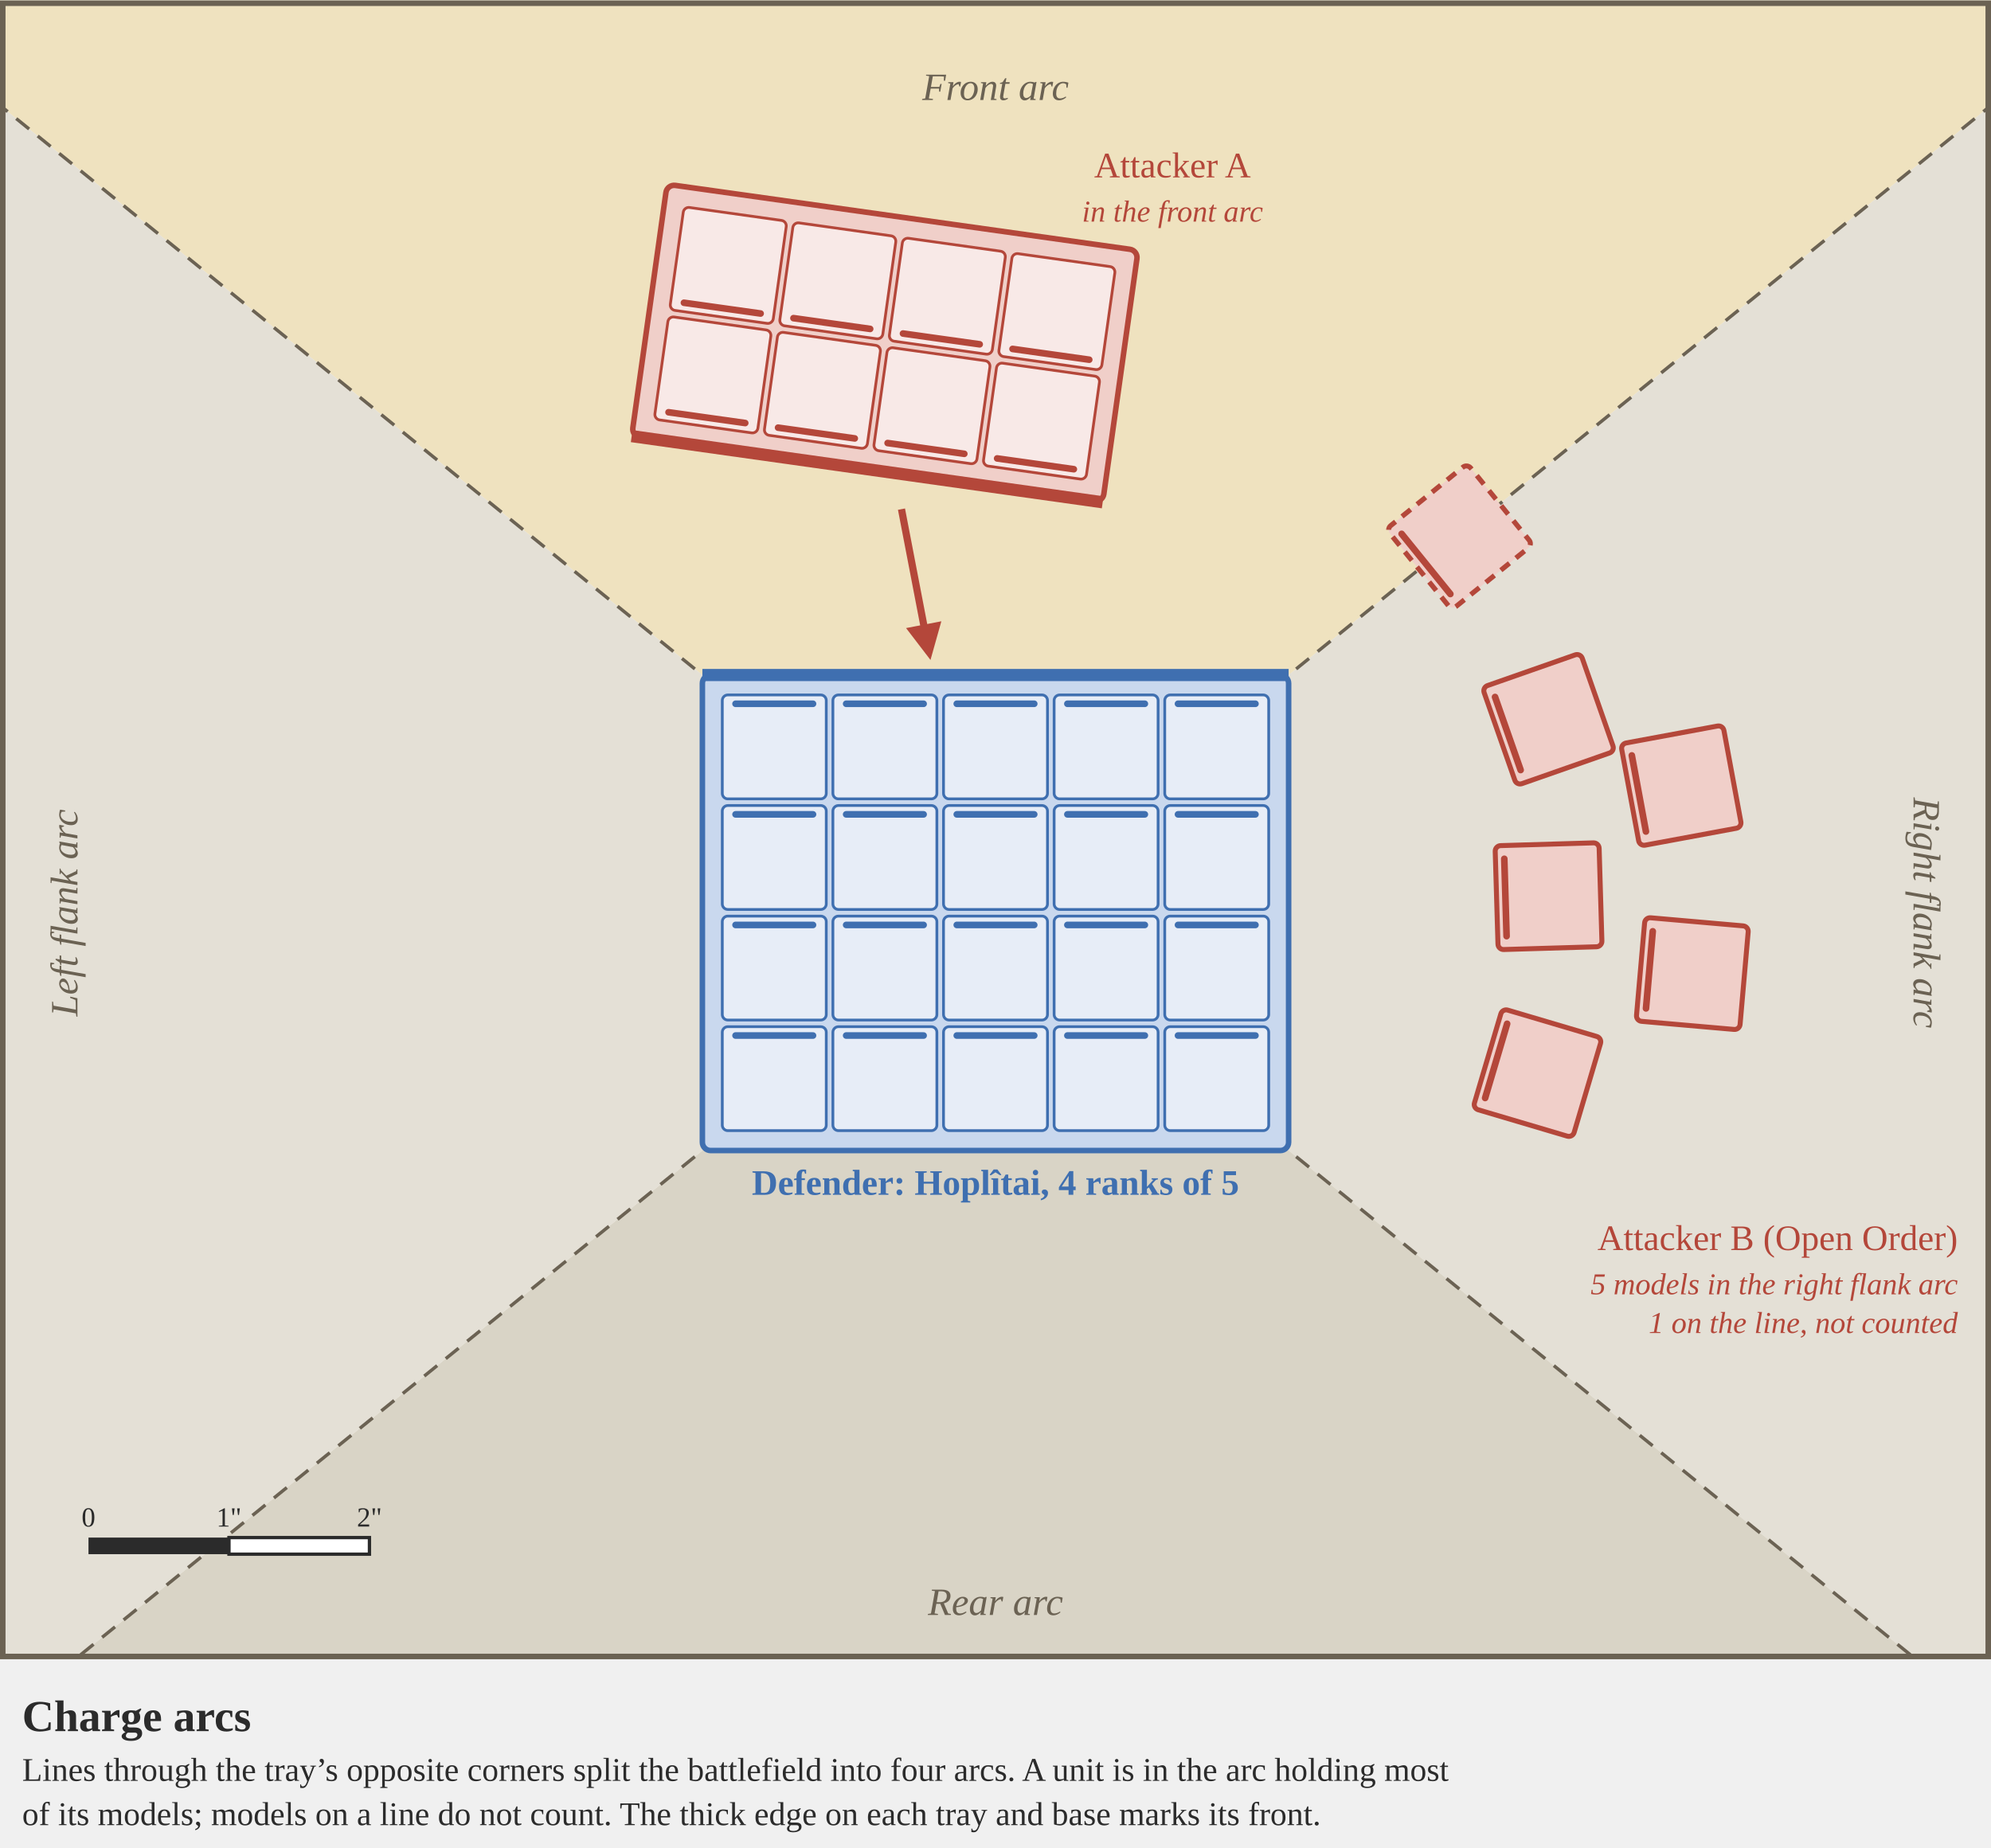
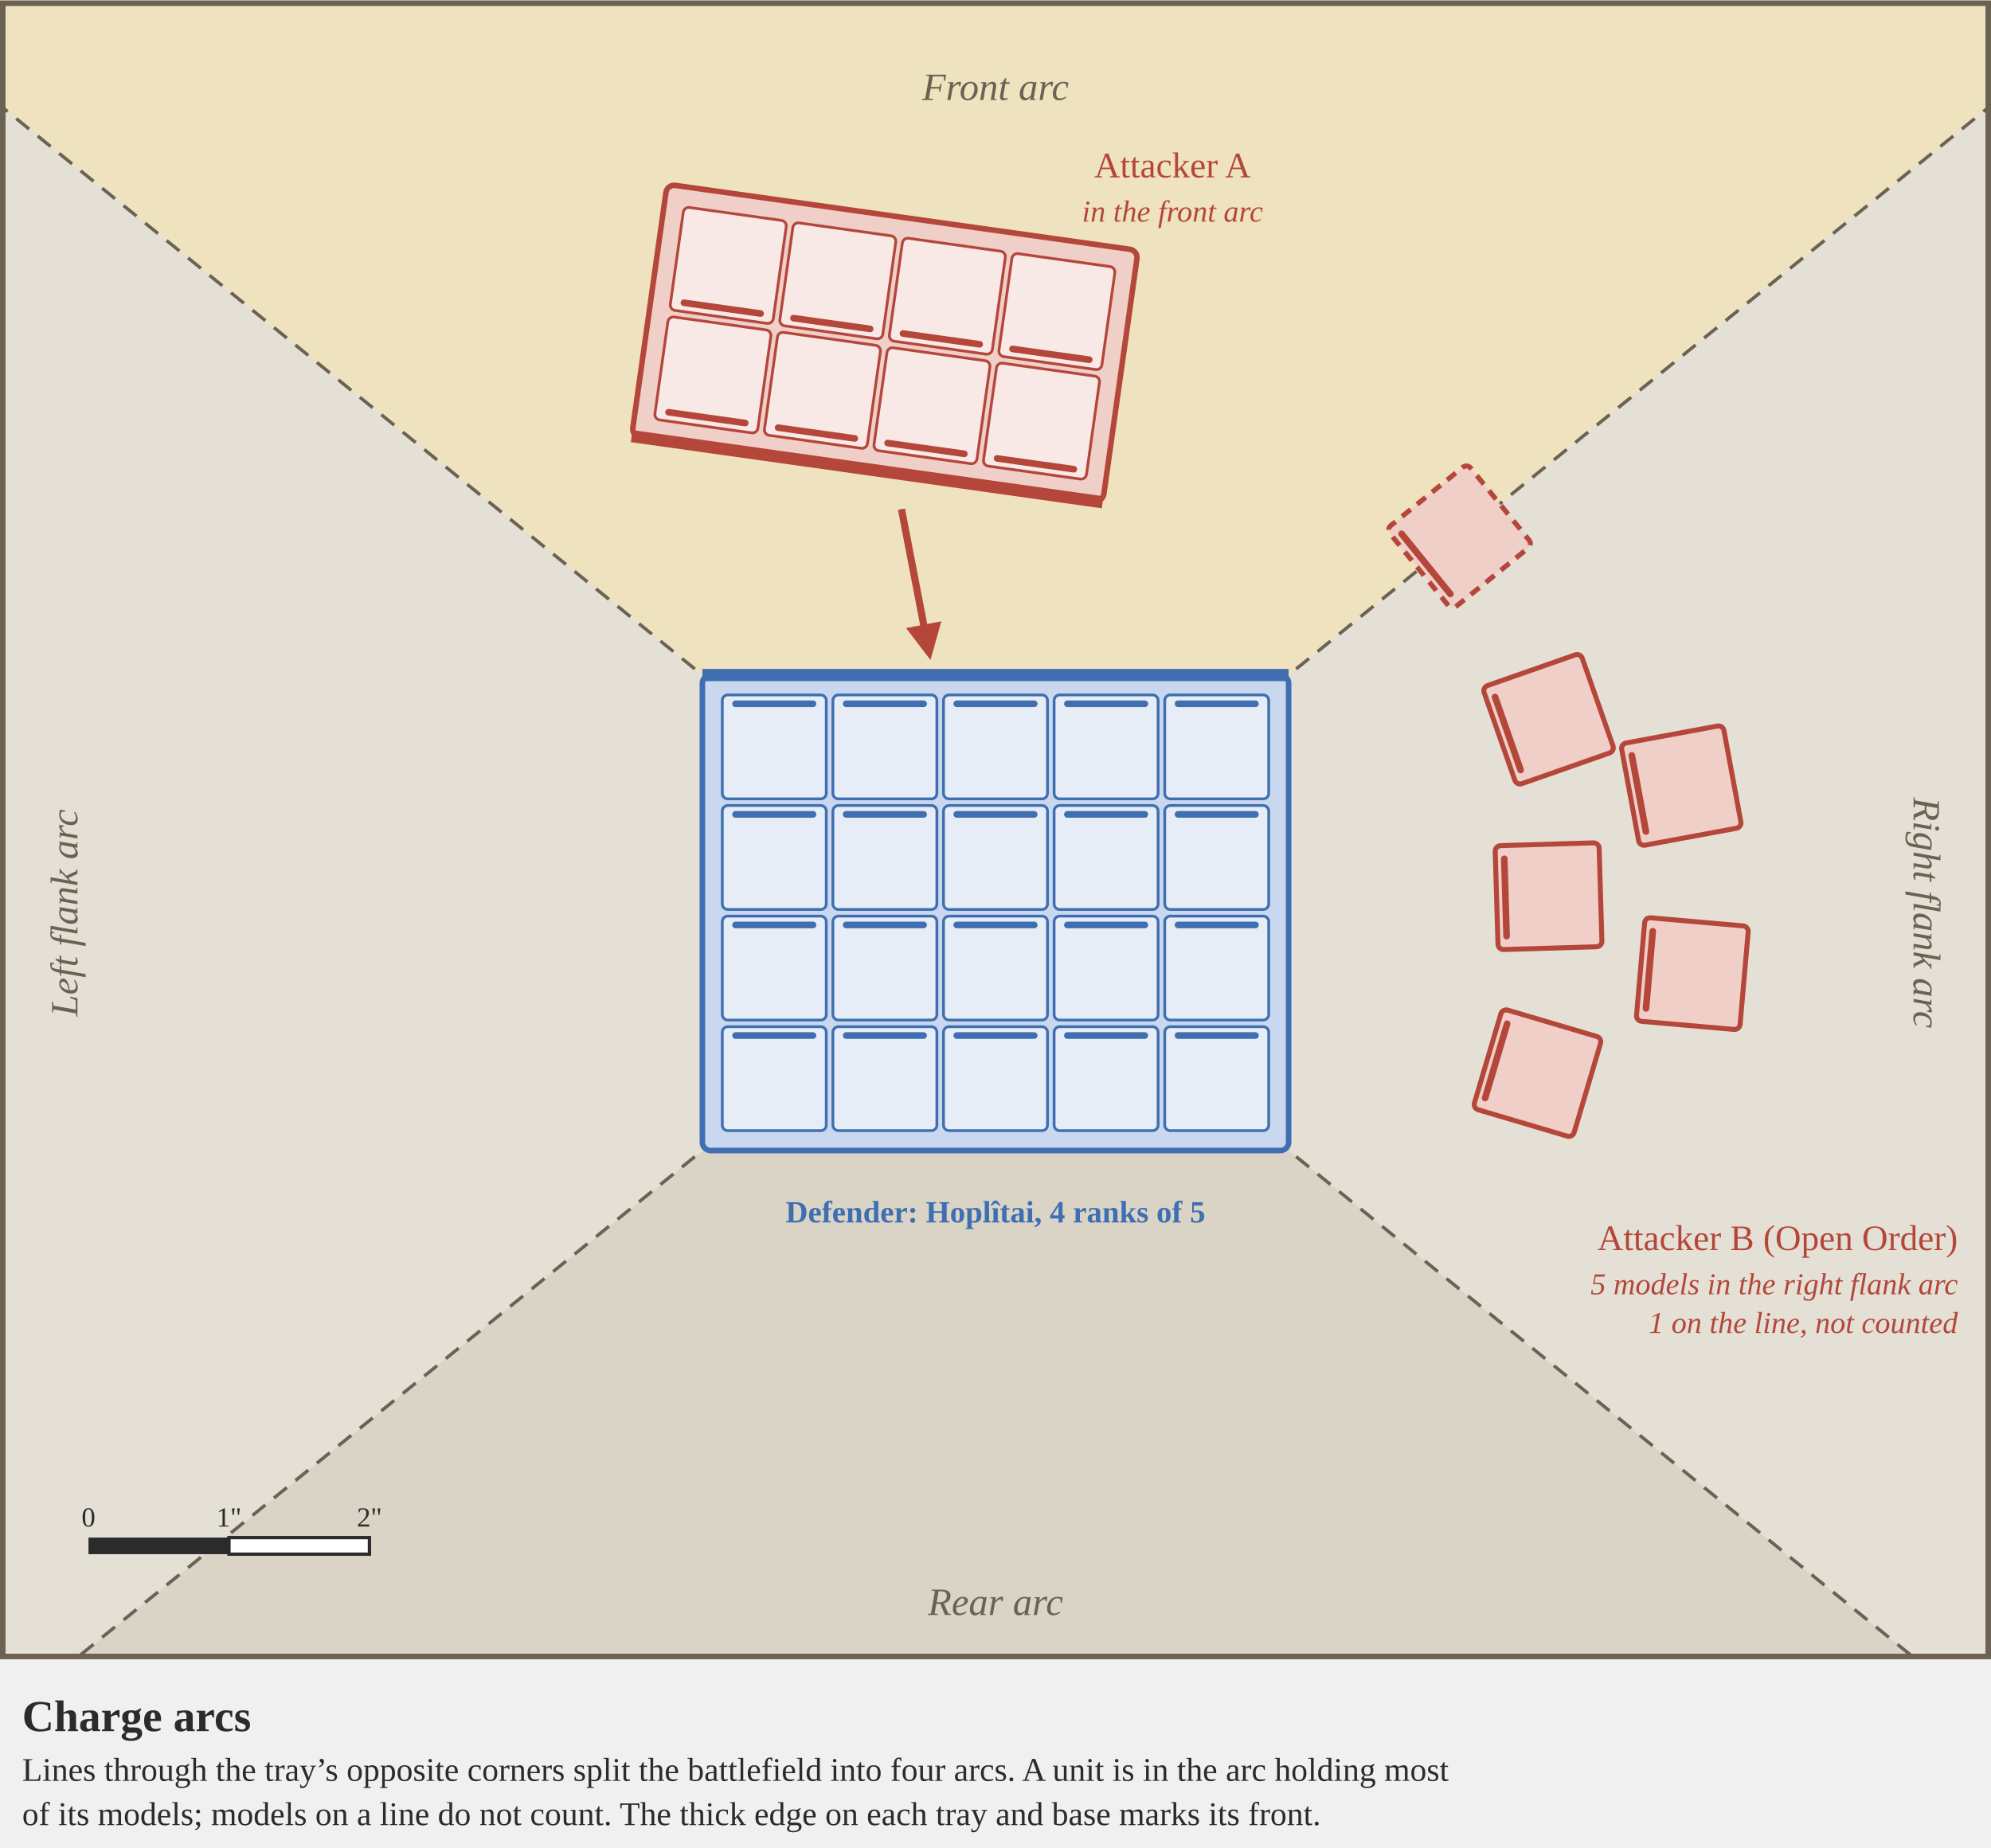
<svg xmlns="http://www.w3.org/2000/svg" viewBox="0 0 360 334" width="864" height="802" font-family="Georgia, 'Times New Roman', serif">
  <defs>
    <clipPath id="board">
      <rect x="0" y="0" width="360" height="300" />
    </clipPath>
    <marker id="arrow" viewBox="0 0 10 10" refX="8" refY="5" markerWidth="5" markerHeight="5" orient="auto">
      <path d="M0,0 L10,5 L0,10 z" fill="#b4473a" />
    </marker>
  </defs>
  <rect x="0" y="0" width="360" height="300" fill="#f6f1e6" />
  <polygon points="180.0,165.0 -596.6,-465.0 956.6,-465.0" fill="#efe2bf" clip-path="url(#board)" />
  <polygon points="180.0,165.0 956.6,-465.0 956.6,795.0" fill="#e4e0d6" clip-path="url(#board)" />
  <polygon points="180.0,165.0 956.6,795.0 -596.6,795.0" fill="#d9d4c6" clip-path="url(#board)" />
  <polygon points="180.0,165.0 -596.6,795.0 -596.6,-465.0" fill="#e4e0d6" clip-path="url(#board)" />
  <line x1="180" y1="165" x2="-596.6" y2="-465.0" stroke="#6b6253" stroke-width="0.6" stroke-dasharray="3 2" clip-path="url(#board)" />
  <line x1="180" y1="165" x2="956.6" y2="-465.0" stroke="#6b6253" stroke-width="0.6" stroke-dasharray="3 2" clip-path="url(#board)" />
  <line x1="180" y1="165" x2="956.6" y2="795.0" stroke="#6b6253" stroke-width="0.6" stroke-dasharray="3 2" clip-path="url(#board)" />
  <line x1="180" y1="165" x2="-596.6" y2="795.0" stroke="#6b6253" stroke-width="0.6" stroke-dasharray="3 2" clip-path="url(#board)" />
  <text x="180" y="18" font-size="7" fill="#6b6253" text-anchor="middle" font-style="italic">Front arc</text>
  <text x="180" y="292" font-size="7" fill="#6b6253" text-anchor="middle" font-style="italic">Rear arc</text>
  <text x="14" y="165" font-size="7" fill="#6b6253" text-anchor="middle" font-style="italic" transform="rotate(-90 14 165)">Left flank arc</text>
  <text x="346" y="165" font-size="7" fill="#6b6253" text-anchor="middle" font-style="italic" transform="rotate(90 346 165)">Right flank arc</text>
  <g transform="translate(180,165) rotate(0)">
    <rect x="-53.0" y="-43.0" width="106" height="86" rx="1.5" fill="#c9d8ee" stroke="#3f6fb0" stroke-width="1" />
    <rect x="-49.4" y="-39.4" width="18.8" height="18.8" rx="1" fill="#fff" fill-opacity="0.55" stroke="#3f6fb0" stroke-width="0.5" />
    <line x1="-47.0" y1="-37.8" x2="-33.0" y2="-37.8" stroke="#3f6fb0" stroke-width="1.2" stroke-linecap="round" />
    <rect x="-29.4" y="-39.4" width="18.8" height="18.8" rx="1" fill="#fff" fill-opacity="0.55" stroke="#3f6fb0" stroke-width="0.5" />
    <line x1="-27.0" y1="-37.8" x2="-13.0" y2="-37.8" stroke="#3f6fb0" stroke-width="1.2" stroke-linecap="round" />
    <rect x="-9.4" y="-39.4" width="18.8" height="18.8" rx="1" fill="#fff" fill-opacity="0.55" stroke="#3f6fb0" stroke-width="0.5" />
    <line x1="-7.0" y1="-37.8" x2="7.0" y2="-37.8" stroke="#3f6fb0" stroke-width="1.2" stroke-linecap="round" />
    <rect x="10.6" y="-39.4" width="18.8" height="18.8" rx="1" fill="#fff" fill-opacity="0.55" stroke="#3f6fb0" stroke-width="0.5" />
    <line x1="13.0" y1="-37.8" x2="27.0" y2="-37.8" stroke="#3f6fb0" stroke-width="1.2" stroke-linecap="round" />
    <rect x="30.6" y="-39.4" width="18.8" height="18.8" rx="1" fill="#fff" fill-opacity="0.55" stroke="#3f6fb0" stroke-width="0.5" />
    <line x1="33.0" y1="-37.8" x2="47.0" y2="-37.8" stroke="#3f6fb0" stroke-width="1.2" stroke-linecap="round" />
    <rect x="-49.4" y="-19.4" width="18.8" height="18.8" rx="1" fill="#fff" fill-opacity="0.55" stroke="#3f6fb0" stroke-width="0.5" />
    <line x1="-47.0" y1="-17.8" x2="-33.0" y2="-17.8" stroke="#3f6fb0" stroke-width="1.2" stroke-linecap="round" />
    <rect x="-29.4" y="-19.4" width="18.8" height="18.8" rx="1" fill="#fff" fill-opacity="0.55" stroke="#3f6fb0" stroke-width="0.5" />
    <line x1="-27.0" y1="-17.8" x2="-13.0" y2="-17.8" stroke="#3f6fb0" stroke-width="1.2" stroke-linecap="round" />
    <rect x="-9.4" y="-19.4" width="18.8" height="18.8" rx="1" fill="#fff" fill-opacity="0.55" stroke="#3f6fb0" stroke-width="0.5" />
    <line x1="-7.0" y1="-17.8" x2="7.0" y2="-17.8" stroke="#3f6fb0" stroke-width="1.2" stroke-linecap="round" />
    <rect x="10.6" y="-19.4" width="18.8" height="18.8" rx="1" fill="#fff" fill-opacity="0.55" stroke="#3f6fb0" stroke-width="0.5" />
    <line x1="13.0" y1="-17.8" x2="27.0" y2="-17.8" stroke="#3f6fb0" stroke-width="1.2" stroke-linecap="round" />
    <rect x="30.6" y="-19.4" width="18.8" height="18.8" rx="1" fill="#fff" fill-opacity="0.55" stroke="#3f6fb0" stroke-width="0.5" />
    <line x1="33.0" y1="-17.8" x2="47.0" y2="-17.8" stroke="#3f6fb0" stroke-width="1.2" stroke-linecap="round" />
    <rect x="-49.4" y="0.6" width="18.8" height="18.8" rx="1" fill="#fff" fill-opacity="0.55" stroke="#3f6fb0" stroke-width="0.5" />
    <line x1="-47.0" y1="2.2" x2="-33.0" y2="2.2" stroke="#3f6fb0" stroke-width="1.2" stroke-linecap="round" />
    <rect x="-29.4" y="0.6" width="18.8" height="18.8" rx="1" fill="#fff" fill-opacity="0.55" stroke="#3f6fb0" stroke-width="0.5" />
    <line x1="-27.0" y1="2.2" x2="-13.0" y2="2.2" stroke="#3f6fb0" stroke-width="1.2" stroke-linecap="round" />
    <rect x="-9.4" y="0.6" width="18.8" height="18.8" rx="1" fill="#fff" fill-opacity="0.55" stroke="#3f6fb0" stroke-width="0.5" />
    <line x1="-7.0" y1="2.2" x2="7.0" y2="2.2" stroke="#3f6fb0" stroke-width="1.2" stroke-linecap="round" />
    <rect x="10.6" y="0.6" width="18.8" height="18.8" rx="1" fill="#fff" fill-opacity="0.55" stroke="#3f6fb0" stroke-width="0.5" />
    <line x1="13.0" y1="2.2" x2="27.0" y2="2.2" stroke="#3f6fb0" stroke-width="1.2" stroke-linecap="round" />
    <rect x="30.6" y="0.6" width="18.8" height="18.8" rx="1" fill="#fff" fill-opacity="0.55" stroke="#3f6fb0" stroke-width="0.5" />
    <line x1="33.0" y1="2.2" x2="47.0" y2="2.2" stroke="#3f6fb0" stroke-width="1.2" stroke-linecap="round" />
    <rect x="-49.4" y="20.6" width="18.8" height="18.8" rx="1" fill="#fff" fill-opacity="0.55" stroke="#3f6fb0" stroke-width="0.5" />
    <line x1="-47.0" y1="22.2" x2="-33.0" y2="22.2" stroke="#3f6fb0" stroke-width="1.2" stroke-linecap="round" />
    <rect x="-29.4" y="20.6" width="18.8" height="18.8" rx="1" fill="#fff" fill-opacity="0.55" stroke="#3f6fb0" stroke-width="0.5" />
    <line x1="-27.0" y1="22.2" x2="-13.0" y2="22.2" stroke="#3f6fb0" stroke-width="1.2" stroke-linecap="round" />
    <rect x="-9.4" y="20.6" width="18.8" height="18.8" rx="1" fill="#fff" fill-opacity="0.55" stroke="#3f6fb0" stroke-width="0.5" />
    <line x1="-7.0" y1="22.2" x2="7.0" y2="22.2" stroke="#3f6fb0" stroke-width="1.2" stroke-linecap="round" />
    <rect x="10.6" y="20.6" width="18.8" height="18.8" rx="1" fill="#fff" fill-opacity="0.55" stroke="#3f6fb0" stroke-width="0.5" />
    <line x1="13.0" y1="22.2" x2="27.0" y2="22.2" stroke="#3f6fb0" stroke-width="1.2" stroke-linecap="round" />
    <rect x="30.6" y="20.6" width="18.8" height="18.8" rx="1" fill="#fff" fill-opacity="0.55" stroke="#3f6fb0" stroke-width="0.5" />
    <line x1="33.0" y1="22.2" x2="47.0" y2="22.2" stroke="#3f6fb0" stroke-width="1.2" stroke-linecap="round" />
    <line x1="-53.0" y1="-43.0" x2="53.0" y2="-43.0" stroke="#3f6fb0" stroke-width="2.2" />
-     <text x="0" y="51.0" font-size="6.5" text-anchor="middle" fill="#3f6fb0" font-weight="bold">Defender: Hoplîtai, 4 ranks of 5</text>
+     <text x="0" y="56.0" font-size="5.6" text-anchor="middle" fill="#3f6fb0" font-weight="bold">Defender: Hoplîtai, 4 ranks of 5</text>
  </g>
  <g transform="translate(160,62) rotate(188)">
    <rect x="-43.0" y="-23.0" width="86" height="46" rx="1.5" fill="#f0cfc9" stroke="#b4473a" stroke-width="1" />
    <rect x="-39.4" y="-19.4" width="18.8" height="18.8" rx="1" fill="#fff" fill-opacity="0.55" stroke="#b4473a" stroke-width="0.5" />
    <line x1="-37.0" y1="-17.8" x2="-23.0" y2="-17.8" stroke="#b4473a" stroke-width="1.2" stroke-linecap="round" />
    <rect x="-19.4" y="-19.4" width="18.8" height="18.8" rx="1" fill="#fff" fill-opacity="0.55" stroke="#b4473a" stroke-width="0.5" />
    <line x1="-17.0" y1="-17.8" x2="-3.0" y2="-17.8" stroke="#b4473a" stroke-width="1.2" stroke-linecap="round" />
    <rect x="0.6" y="-19.4" width="18.8" height="18.8" rx="1" fill="#fff" fill-opacity="0.55" stroke="#b4473a" stroke-width="0.5" />
    <line x1="3.0" y1="-17.8" x2="17.0" y2="-17.8" stroke="#b4473a" stroke-width="1.2" stroke-linecap="round" />
    <rect x="20.6" y="-19.4" width="18.8" height="18.8" rx="1" fill="#fff" fill-opacity="0.55" stroke="#b4473a" stroke-width="0.5" />
    <line x1="23.0" y1="-17.8" x2="37.0" y2="-17.8" stroke="#b4473a" stroke-width="1.2" stroke-linecap="round" />
    <rect x="-39.4" y="0.6" width="18.8" height="18.8" rx="1" fill="#fff" fill-opacity="0.55" stroke="#b4473a" stroke-width="0.5" />
    <line x1="-37.0" y1="2.2" x2="-23.0" y2="2.2" stroke="#b4473a" stroke-width="1.2" stroke-linecap="round" />
    <rect x="-19.4" y="0.6" width="18.8" height="18.8" rx="1" fill="#fff" fill-opacity="0.55" stroke="#b4473a" stroke-width="0.5" />
    <line x1="-17.0" y1="2.2" x2="-3.0" y2="2.2" stroke="#b4473a" stroke-width="1.2" stroke-linecap="round" />
    <rect x="0.6" y="0.6" width="18.8" height="18.8" rx="1" fill="#fff" fill-opacity="0.55" stroke="#b4473a" stroke-width="0.5" />
    <line x1="3.0" y1="2.2" x2="17.0" y2="2.2" stroke="#b4473a" stroke-width="1.2" stroke-linecap="round" />
    <rect x="20.6" y="0.6" width="18.8" height="18.8" rx="1" fill="#fff" fill-opacity="0.55" stroke="#b4473a" stroke-width="0.5" />
    <line x1="23.0" y1="2.2" x2="37.0" y2="2.2" stroke="#b4473a" stroke-width="1.2" stroke-linecap="round" />
    <line x1="-43.0" y1="-23.0" x2="43.0" y2="-23.0" stroke="#b4473a" stroke-width="2.2" />
  </g>
  <text x="212" y="32" font-size="6.5" fill="#b4473a" text-anchor="middle" font-style="normal">Attacker A</text>
  <text x="212" y="40" font-size="5.5" fill="#b4473a" text-anchor="middle" font-style="italic">in the front arc</text>
  <line x1="163.0" y1="92.0" x2="168.0" y2="118.0" stroke="#b4473a" stroke-width="1.3" marker-end="url(#arrow)" />
  <g transform="translate(280.0,130.0) rotate(250.7)">
    <rect x="-9.4" y="-9.4" width="18.8" height="18.8" rx="1" fill="#f0cfc9" stroke="#b4473a" stroke-width="0.9" />
    <line x1="-7.0" y1="-7.8" x2="7.0" y2="-7.8" stroke="#b4473a" stroke-width="1.2" stroke-linecap="round" />
  </g>
  <g transform="translate(304.0,142.0) rotate(259.5)">
    <rect x="-9.4" y="-9.4" width="18.8" height="18.8" rx="1" fill="#f0cfc9" stroke="#b4473a" stroke-width="0.9" />
    <line x1="-7.0" y1="-7.8" x2="7.0" y2="-7.8" stroke="#b4473a" stroke-width="1.2" stroke-linecap="round" />
  </g>
  <g transform="translate(280.0,162.0) rotate(268.3)">
    <rect x="-9.4" y="-9.4" width="18.8" height="18.8" rx="1" fill="#f0cfc9" stroke="#b4473a" stroke-width="0.9" />
    <line x1="-7.0" y1="-7.8" x2="7.0" y2="-7.8" stroke="#b4473a" stroke-width="1.2" stroke-linecap="round" />
  </g>
  <g transform="translate(306.0,176.0) rotate(-85.0)">
    <rect x="-9.4" y="-9.4" width="18.8" height="18.8" rx="1" fill="#f0cfc9" stroke="#b4473a" stroke-width="0.9" />
    <line x1="-7.0" y1="-7.8" x2="7.0" y2="-7.8" stroke="#b4473a" stroke-width="1.2" stroke-linecap="round" />
  </g>
  <g transform="translate(278.0,194.0) rotate(-73.5)">
    <rect x="-9.4" y="-9.4" width="18.8" height="18.8" rx="1" fill="#f0cfc9" stroke="#b4473a" stroke-width="0.9" />
    <line x1="-7.0" y1="-7.8" x2="7.0" y2="-7.8" stroke="#b4473a" stroke-width="1.2" stroke-linecap="round" />
  </g>
  <g transform="translate(263.9,97.0) rotate(231.0)">
    <rect x="-9.4" y="-9.4" width="18.8" height="18.8" rx="1" fill="#f0cfc9" stroke="#b4473a" stroke-width="0.9" stroke-dasharray="2 1.5" />
    <line x1="-7.0" y1="-7.8" x2="7.0" y2="-7.8" stroke="#b4473a" stroke-width="1.2" stroke-linecap="round" />
  </g>
  <text x="354" y="226" font-size="6.5" fill="#b4473a" text-anchor="end" font-style="normal">Attacker B (Open Order)</text>
  <text x="354" y="234" font-size="5.5" fill="#b4473a" text-anchor="end" font-style="italic">5 models in the right flank arc</text>
  <text x="354" y="241" font-size="5.5" fill="#b4473a" text-anchor="end" font-style="italic">1 on the line, not counted</text>
  <rect x="16" y="278" width="25.4" height="3" fill="#2b2b2b" />
  <rect x="41.4" y="278" width="25.4" height="3" fill="#fff" stroke="#2b2b2b" stroke-width="0.6" />
  <text x="16" y="276" font-size="5" fill="#2b2b2b" text-anchor="middle" font-style="normal">0</text>
  <text x="41.4" y="276" font-size="5" fill="#2b2b2b" text-anchor="middle" font-style="normal">1"</text>
  <text x="66.8" y="276" font-size="5" fill="#2b2b2b" text-anchor="middle" font-style="normal">2"</text>
  <rect x="0.5" y="0.5" width="359" height="299" fill="none" stroke="#6b6253" stroke-width="1" />
  <text x="4" y="313" font-size="8" font-weight="bold" fill="#2b2b2b">Charge arcs</text>
  <text x="4" y="322" font-size="6" fill="#2b2b2b">Lines through the tray’s opposite corners split the battlefield into four arcs. A unit is in the arc holding most</text>
  <text x="4" y="330" font-size="6" fill="#2b2b2b">of its models; models on a line do not count. The thick edge on each tray and base marks its front.</text>
</svg>
